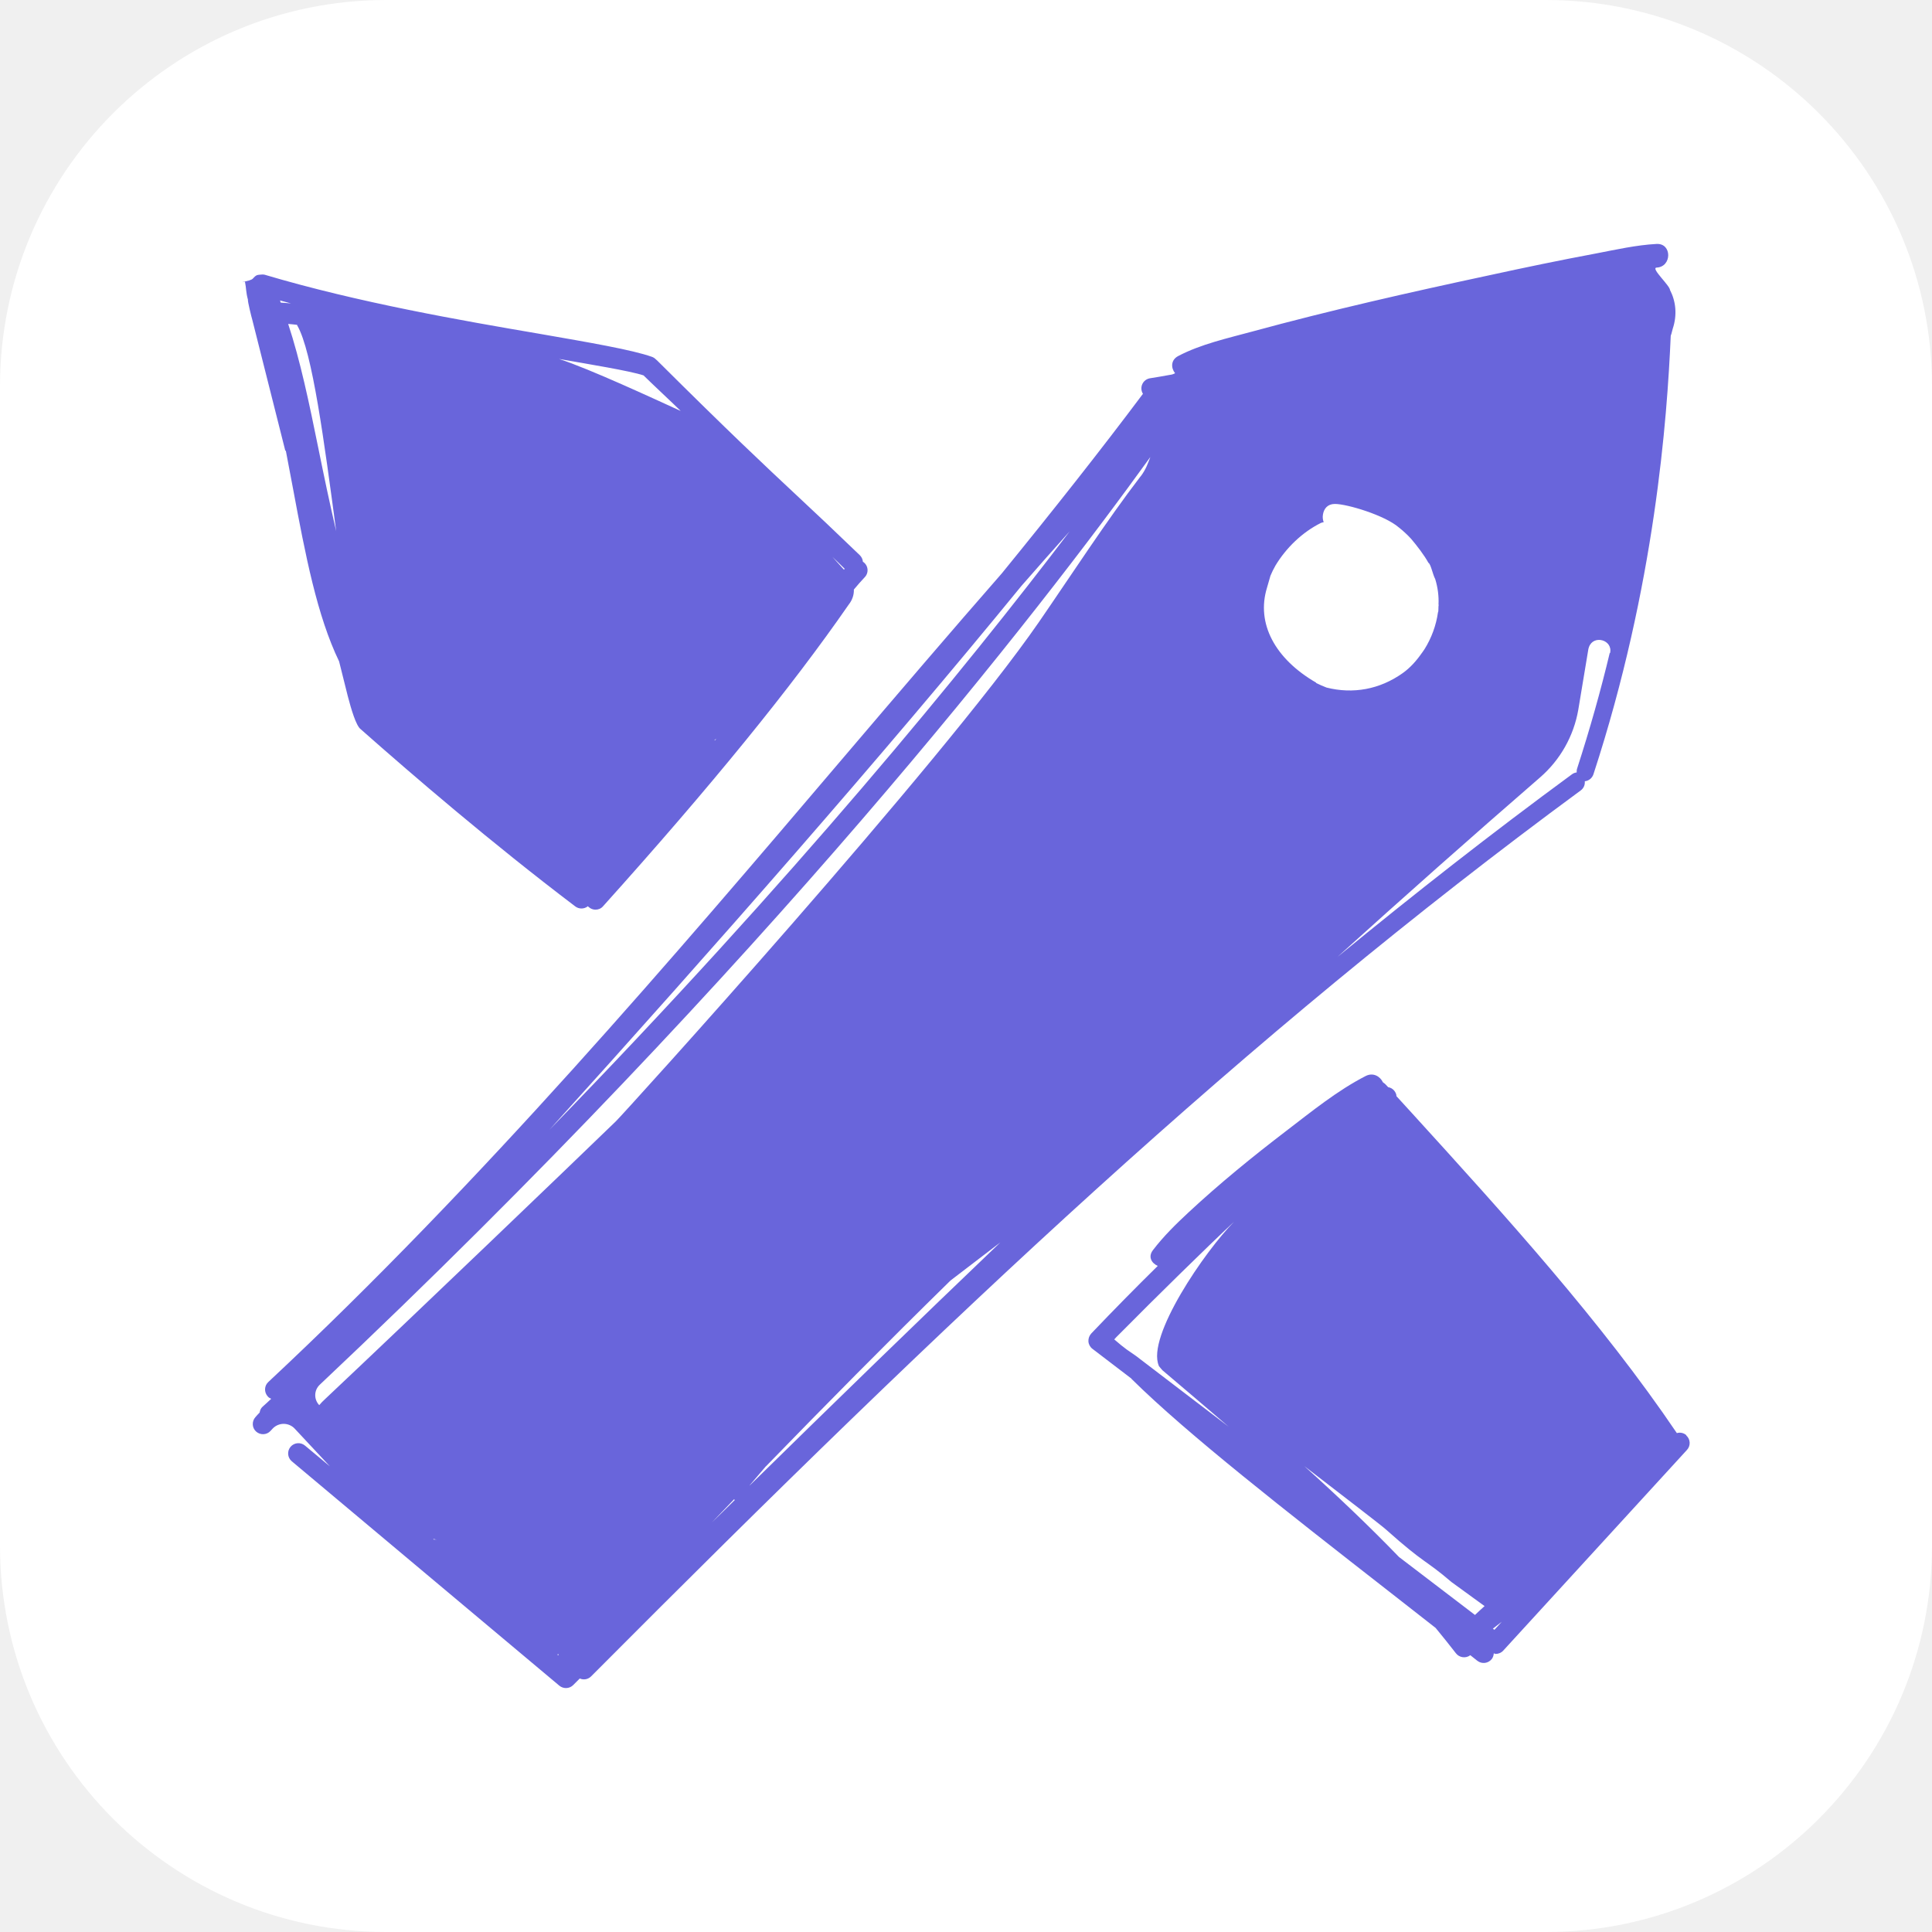
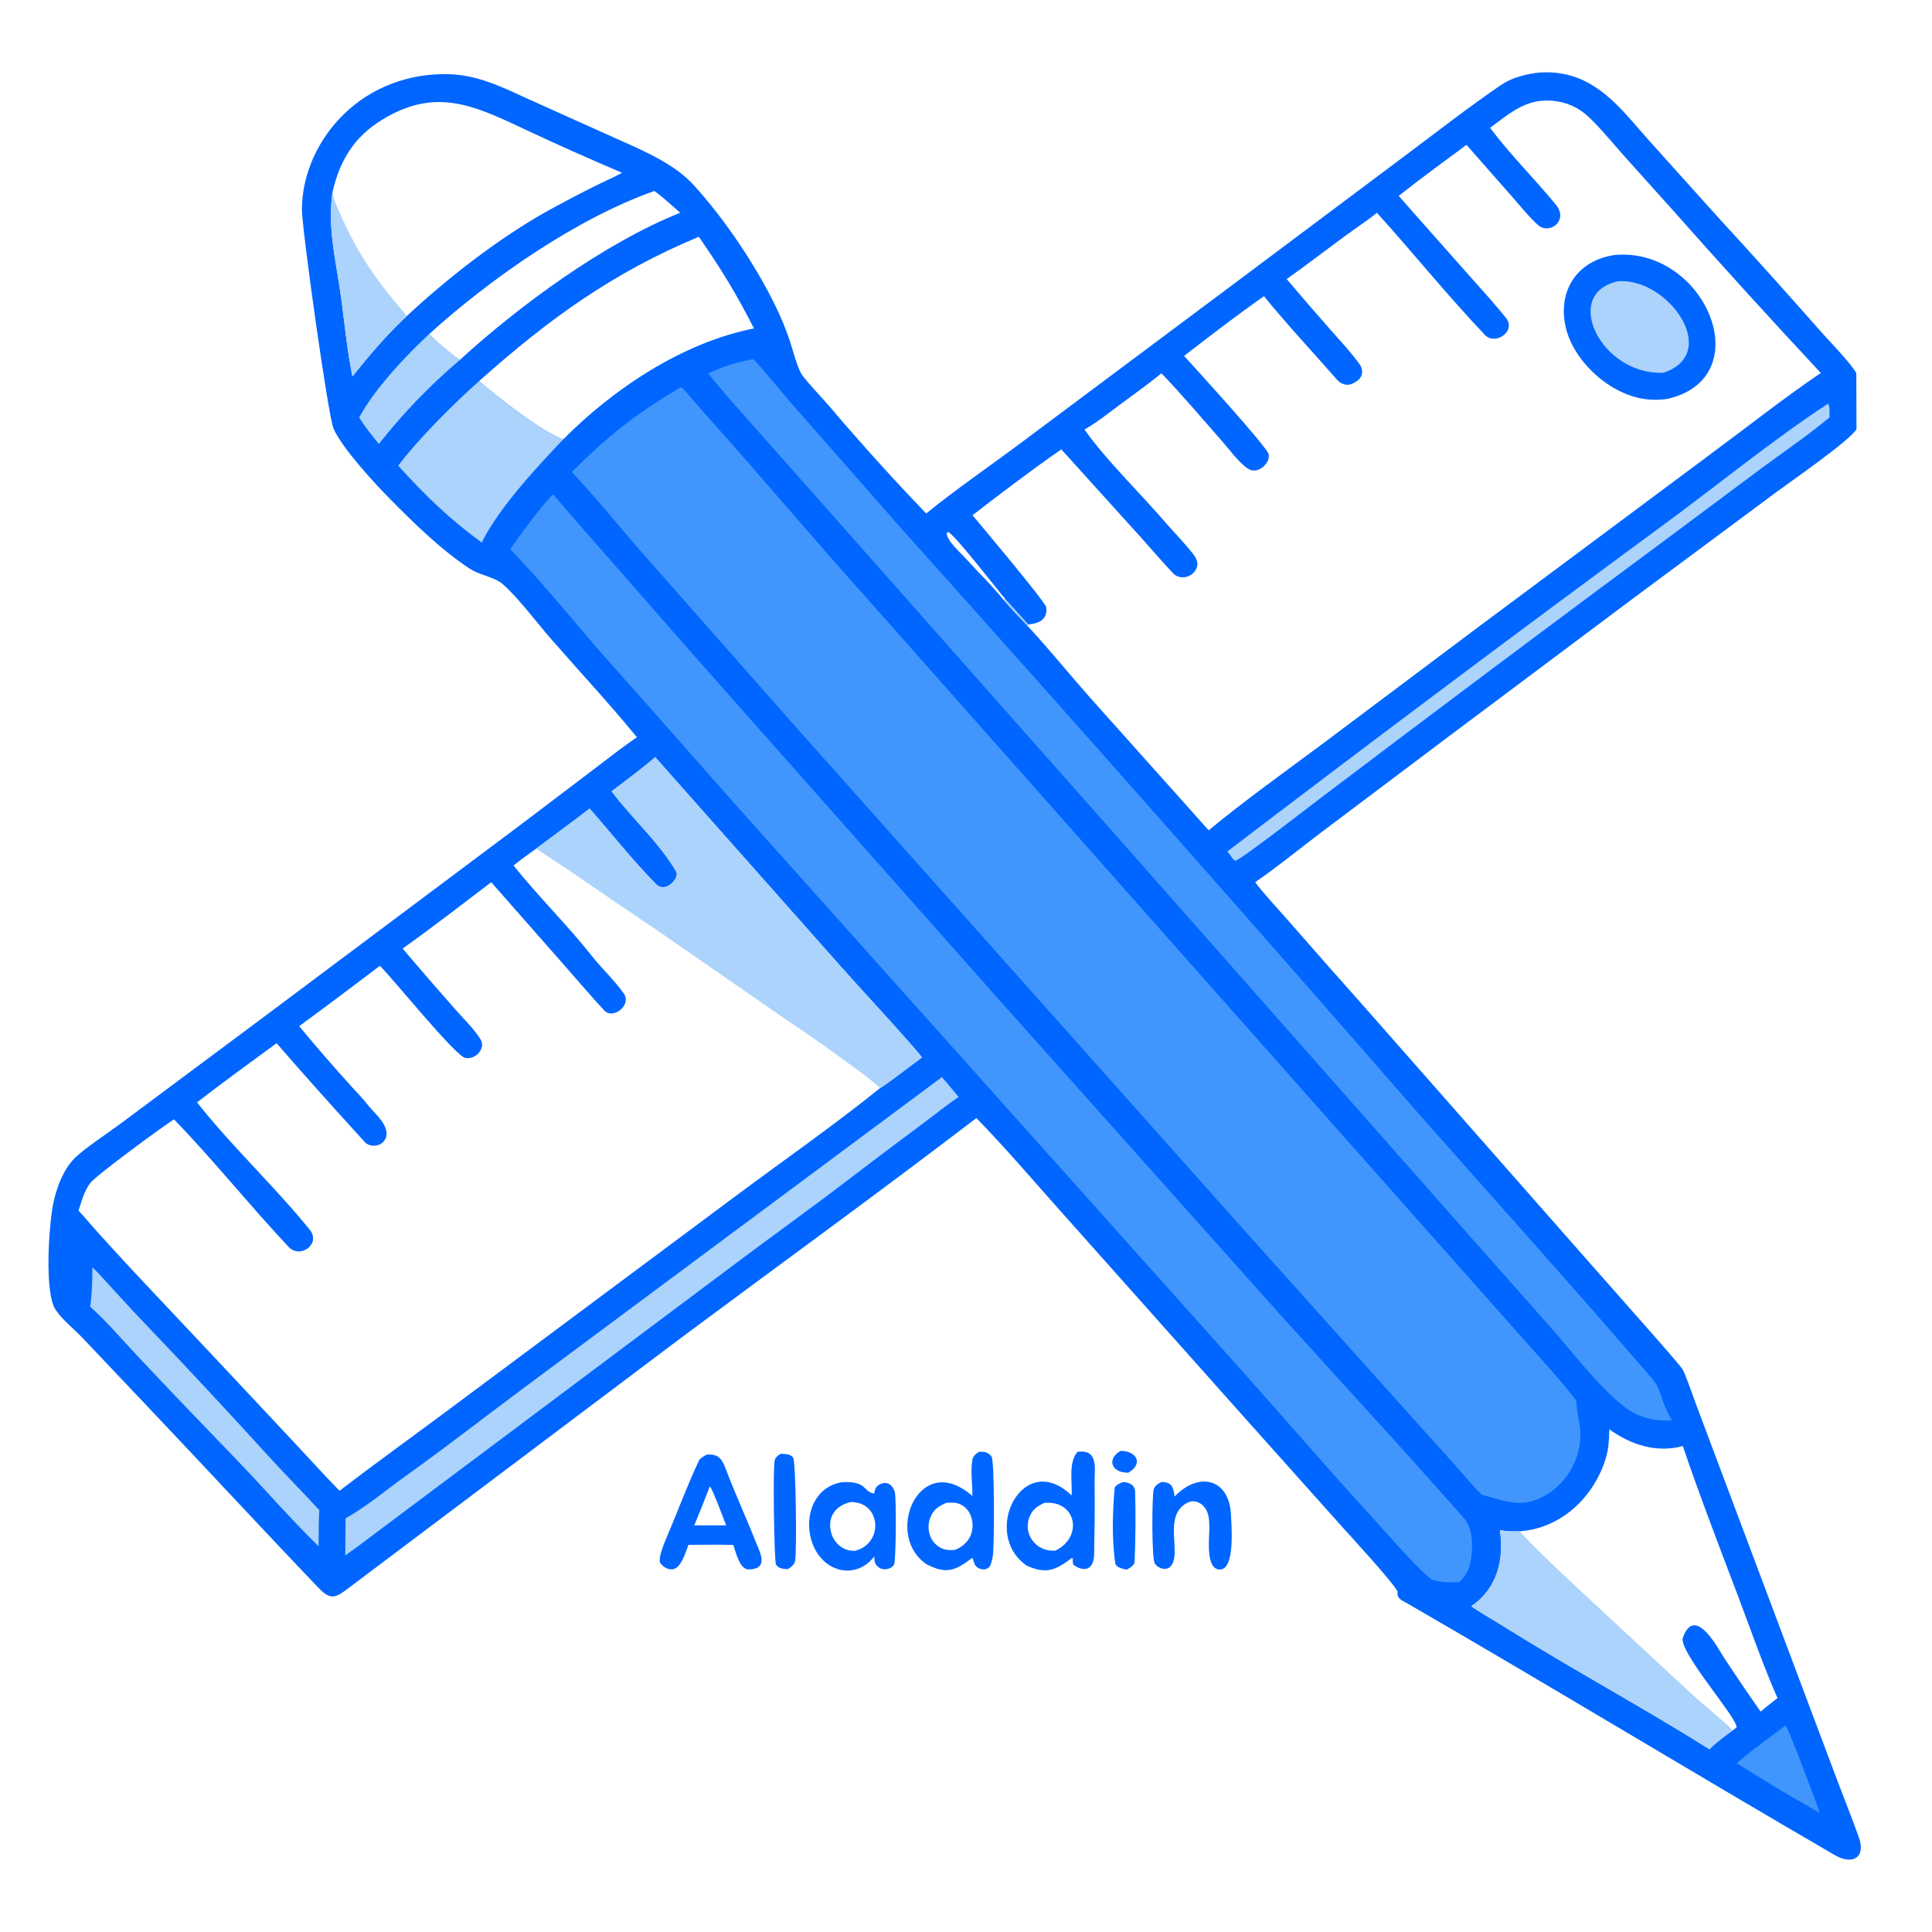
- <svg xmlns="http://www.w3.org/2000/svg" width="1000" height="1000">
-   <rect width="1000" height="1000" rx="200" ry="200" fill="#fff" />
-   <svg viewBox="0 0 107 101" xml:space="preserve" style="fill-rule:evenodd;clip-rule:evenodd;stroke-linejoin:round;stroke-miterlimit:2">
-     <path style="fill:none" d="M24 17h121v121H24z" transform="matrix(.8843 0 0 .83471 -21.223 -14.19)" />
-     <path d="M119.81 105.98a.549.549 0 0 0-.53-.12c-4.19-6.19-9.52-12.06-14.68-17.73l-.85-.93c0-.11-.05-.21-.12-.3a.548.548 0 0 0-.34-.2l-.17-.18-.12-.09c-.15-.32-.53-.56-.95-.35-1.58.81-3 1.97-4.4 3.04-1.87 1.43-3.7 2.92-5.42 4.52-.7.65-1.39 1.33-1.97 2.09-.28.37-.07.72.27.87-1.22 1.2-2.45 2.45-3.68 3.74-.11.12-.17.28-.16.44.01.16.09.31.22.41l2.16 1.65s.01.03.03.04c3.09 3.05 8.51 7.28 14.25 11.76.85.67 1.71 1.34 2.57 2.01.39.47.76.94 1.12 1.4.19.25.55.3.8.11.13.1.26.21.39.31a.57.57 0 0 0 .8-.1c.07-.09.1-.2.11-.31.04 0 .07.03.1.03.15 0 .31-.06.42-.18l10.18-11.12a.56.56 0 0 0-.04-.8l.01-.01Zm-29.23-3.85c.07.09.14.17.21.25 1.16.98 2.4 2.04 3.66 3.12l-5.12-3.91s-.32-.22-.52-.36c-.11-.08-.21-.16-.31-.24l-.38-.32s.07-.07.1-.11l.35-.35c1.72-1.74 4.67-4.64 6.19-6.06-1.61 1.62-4.87 6.37-4.17 7.98h-.01Zm17.53 13.81-4.22-3.22c-1.65-1.71-3.43-3.4-5.24-5.03 2.28 1.76 4.23 3.25 4.52 3.51 2.21 1.97 2.11 1.61 3.63 2.91l1.83 1.33c-.18.16-.36.33-.53.49l.01.01Zm1.06.81-.08-.06c.16-.13.33-.25.49-.38l-.4.44h-.01ZM42.24 51.45c.14.72.27 1.43.4 2.11.69 3.7 1.33 7.03 2.55 9.56l.48 1.92c.19.73.46 1.64.71 1.83 2.85 2.52 7.22 6.28 11.89 9.82.21.16.5.15.7-.01.01.02.03.03.04.04.11.1.24.15.38.15.16 0 .31-.06.42-.19 5.98-6.65 10.43-12.12 13.6-16.7.2-.25.3-.54.29-.84.2-.24.41-.48.6-.68a.558.558 0 0 0-.1-.86.578.578 0 0 0-.17-.36c-1.39-1.34-2.42-2.31-3.46-3.28-1.84-1.72-3.74-3.5-7.77-7.51-.02-.02-.05-.04-.07-.06a.555.555 0 0 0-.22-.14c-1.11-.39-3.39-.78-6.26-1.28-4.22-.72-10-1.72-15.2-3.27h-.04v-.01s-.02 0-.03.02h-.01l.04-.02s-.31.01-.37.04c-.08.04-.14.09-.19.15-.05.06-.09.12-.47.2-.38.08.08 0 .11 0h-.11v.03c.07.34.05.58.16.97-.02.1.21 1.02.24 1.11l1.83 7.26h.03Zm30.95 6.54s-.03.04-.04.05l-.64-.71c.22.21.44.42.68.66Zm-7.09 9.39s-.07.08-.1.12l-.02-.02c.04-.03.08-.07.13-.1h-.01Zm-7.07 8.47Zm3.02-28.57c.35.35 1.74 1.65 2.06 1.97-1.45-.66-5.06-2.34-6.74-2.88 1.65.29 3.93.66 4.68.91Zm-19.18-2.77c.84 1.44 1.5 6.49 2.16 11.4-.37-1.58-.69-3.12-.99-4.6-.52-2.56-1-4.85-1.67-6.88.14.01.31.03.49.05 0 .01 0 .02.02.03h-.01Zm-.29-1.21c-.23-.02-.44-.04-.62-.05-.02-.04-.03-.08-.04-.12l.66.18v-.01Zm-2.22.45v-.02.02ZM118.9 42.57c.04-.23-1.1-1.24-.74-1.26.85-.04.86-1.35 0-1.31-1.13.06-2.27.32-3.37.53-1.98.37-3.95.78-5.92 1.21-4.39.94-8.77 1.93-13.1 3.11-1.36.37-2.86.7-4.11 1.36-.42.22-.4.67-.17.95-.09.05-.18.08-.28.09-.37.07-.74.13-1.11.19a.566.566 0 0 0-.39.86c-2.32 3.1-4.96 6.44-7.82 9.95-2.81 3.21-5.73 6.63-8.72 10.14-9.41 11.06-20.08 23.6-31.9 34.64-.23.21-.24.57-.03.8.05.06.12.1.19.13-.16.15-.32.3-.48.44-.1.09-.14.2-.16.32-.08.08-.16.17-.23.25-.21.23-.2.59.03.8.23.21.59.2.8-.03.04-.04.08-.09.12-.13a.84.84 0 0 1 1.22 0c.69.74 1.34 1.44 1.95 2.09l-1.38-1.15a.57.57 0 0 0-.8.07c-.2.24-.17.6.07.8l14.82 12.43c.11.09.24.13.37.13.15 0 .29-.06.4-.17l.36-.36a.56.56 0 0 0 .63-.12c20.09-20.18 36.27-35.43 54.8-49.06.17-.12.25-.32.23-.51a.57.57 0 0 0 .48-.39c3.42-10.46 4.08-19.72 4.28-24.27 0-.03.01-.05.02-.07.02-.05.03-.1.04-.14.03-.11.05-.19.05-.19.26-.78.17-1.53-.15-2.15v.02ZM82.98 58.94c.9-1.03 1.79-2.04 2.67-3.02-5.76 7.58-15.3 19.26-28.81 33.14 9.2-10.18 18.47-20.73 26.14-30.12Zm-32.55 52.81-.03-.03c.11.02.19.04.2.04a.47.47 0 0 0-.17 0v-.01Zm6.9 6.42-.05-.04.03-.03c.02 0 .03.02.04.02 0 .02-.02.03-.03.05h.01Zm8.36-7.21 1.38-1.44c.01.01.02.03.03.05-.47.46-.94.93-1.42 1.39h.01Zm2.24-2.21c.26-.3.56-.65.87-1.02.01-.01.02-.03.04-.04 3.29-3.39 6.68-6.82 10.18-10.25.02-.02.05-.04.07-.06.86-.66 1.82-1.39 2.72-2.08-4.52 4.32-9.11 8.78-13.88 13.46v-.01Zm21.65-55.88c-1.86 2.42-3.9 5.56-5.63 8.07-5.46 7.91-23.04 27.28-23.43 27.65-2.71 2.62-10.88 10.46-16.09 15.37-.14.13-.25.24-.34.35a.794.794 0 0 1 .03-1.13c24.82-23.4 39.88-42.89 46-51.38-.13.33-.24.69-.55 1.09l.01-.02Zm16.51 7.1-.01.02c0-.02-.02-.07.01-.02Zm-.91-5.13Zm-5.89 9.45c-2.26-1.31-3.32-3.27-2.71-5.25l.19-.66c.08-.19.17-.38.28-.57.59-.98 1.49-1.85 2.52-2.36.05-.02.1-.03.15-.04a.795.795 0 0 1-.04-.43c.05-.31.25-.58.66-.58.67 0 2.75.62 3.54 1.3.24.19.47.4.68.63.3.35.74.92.96 1.33.13.06.23.62.38.91.14.46.2.93.18 1.4 0 .02 0 .02.01.03-.03.07 0 .37-.04.4-.1.72-.36 1.43-.75 2.05-.04.05-.07.11-.11.16 0 .01-.02.02-.03.04-.3.43-.65.83-1.08 1.13-1.26.89-2.73 1.16-4.2.79a6.33 6.33 0 0 1-.57-.25l-.02-.03Zm16.27-1.63c-.49 2.05-1.09 4.19-1.8 6.38-.03.08-.03.16-.03.23-.1.01-.19.05-.27.11-4.44 3.26-8.73 6.62-12.98 10.11 3.67-3.32 7.39-6.62 11.23-9.95a6.409 6.409 0 0 0 2.11-3.74l.56-3.37.03-.1c.25-.71 1.34-.4 1.17.33h-.02Z" style="fill:#6965db;fill-rule:nonzero" transform="matrix(1 0 0 1 -26.41 -29.49)" />
-   </svg>
+ <svg xmlns="http://www.w3.org/2000/svg" width="1024" height="1024" viewBox="0 0 1024 1024">
+   <path fill="white" d="M0 0L1024 0L1024 1024L0 1024L0 0Z" />
+   <path fill="#06F" d="M814.026 38.669C820.452 37.887 826.971 38.435 833.177 40.28C850.984 45.68 862.222 61.347 874.264 74.745L910.586 115.143C928.932 135.109 947.067 155.268 964.987 175.617C969.461 180.652 981.193 192.73 983.875 197.793L983.989 227.471C983.919 227.571 983.847 227.67 983.778 227.771C979.334 234.341 949.576 254.828 941.165 261.085L864.223 318.191L767.6 390.522L700.515 441C689.152 449.594 676.93 459.589 665.276 467.576C668.762 472.492 678.835 483.384 683.172 488.352C696.645 503.797 710.202 519.168 723.842 534.464L839.976 666.413L876.575 707.887C880.964 712.912 887.64 720.456 891.593 725.42C892.851 727 898.02 741.779 899.136 744.828L910.426 774.929L953.595 889.887L974.187 944.686C977.874 954.386 981.726 964.014 985.219 973.787C989.138 984.644 981.76 988.636 972.54 983.282C896.752 939.275 821.858 893.739 745.976 849.879C742.556 847.901 740.354 847.362 740.738 843.515C737.947 838.223 716.382 814.847 711.661 809.59L659.351 751.055L563.766 643.783C548.926 627.21 532.877 608.295 517.489 592.602C466.616 631.504 413.827 669.786 362.351 708.062L183.063 842.964C176.557 847.811 174.076 847.089 168.327 841.075C137.111 808.42 106.455 775.22 75.341 742.469L43.346 708.714C38.824 703.982 33.182 699.695 29.506 694.263C23.408 685.254 25.916 649.859 28.106 638.472C29.703 630.173 33.432 619.982 39.51 613.91C44.882 608.544 58.439 599.705 65.185 594.597L141.468 537.769L276.646 436.601L316.632 406.282C323.32 401.221 330.685 395.405 337.572 390.754C322.926 372.853 307.049 355.837 291.843 338.405C284.489 329.975 274.471 316.528 266.448 309.599C261.958 305.721 254.285 304.9 249.059 301.464C233.74 291.39 219.561 277.478 206.708 264.468C198.353 256.012 181.166 237.342 176.775 227.141C173.898 220.459 159.89 120.486 160.007 110.698C160.232 91.853 168.752 73.669 182.186 60.578C196.983 46.159 216.658 38.92 237.188 39.309C252.746 39.604 265.334 45.762 279.178 52.128L299.315 61.184L326.186 73.252C340.233 79.557 357.069 86.495 367.571 97.981C384.013 115.964 400.825 140.971 411.369 162.891C414.108 168.549 416.493 174.371 418.512 180.324C420.167 185.142 422.757 195.785 425.352 199.093C429.581 204.484 435.567 210.681 440.212 216.068C456.537 235.275 473.442 253.982 490.904 272.161C505.993 259.818 525.504 246.403 541.304 234.591L653.879 150.512L744.627 82.575C761.231 70.135 778.009 57.093 795.085 45.378C800.959 41.348 807.05 39.7 814.026 38.669Z" />
+   <path fill="white" d="M789.782 67.754C801.113 59.337 809.907 51.33 825.234 53.703C830.872 54.573 836.162 56.979 840.523 60.656C846.156 65.428 855.535 76.679 860.85 82.689L887.801 112.705C912.346 140.481 939.837 170.643 965.071 197.687C945.544 210.877 924.169 227.763 905.118 241.815L781.837 333.596L700.334 394.72C681.931 408.384 658.245 425.429 640.624 440.071L577.618 369.598C566.99 357.581 555.195 343.063 544.445 331.565L545.051 330.983C548.111 330.63 551.455 330.051 553.417 327.393C554.538 325.876 554.839 323.616 554.466 321.797C553.843 318.759 520.56 279.165 515.438 273.083C530.404 261.544 546.94 248.96 562.515 238.178L604.536 284.65C610.281 291.038 615.89 297.646 621.783 303.854C624.762 306.992 629.854 306.486 632.676 303.484C635.802 300.157 634.818 296.664 632.243 293.433C627.949 288.046 623.255 283.171 618.686 278.029C605.448 262.501 586.331 244.042 574.817 227.69C579.087 225.139 582.946 222.504 586.898 219.488C596.406 212.232 606.303 205.399 615.595 197.87C626.444 209.135 636.595 221.23 646.957 232.952C651.084 237.62 655.168 243.346 659.914 247.303C661.311 248.468 663.093 249.495 664.984 249.383C667.467 249.234 669.565 247.691 671.044 245.759C672.191 244.262 672.744 242.597 672.403 240.708C671.749 237.083 633.288 194.85 627.587 188.652C641.014 178.241 656.017 166.747 669.93 156.991C682.014 171.849 695.669 186.448 708.342 200.903C711.753 204.795 715.611 204.784 719.532 201.714C722.498 199.463 722.685 195.887 720.531 192.921C715.87 186.503 710.296 180.573 705.036 174.602C697.252 165.788 689.559 156.894 681.957 147.922C692.232 140.653 702.467 132.762 712.642 125.275C717.706 121.549 725.175 116.584 729.799 112.783C749.036 134.105 767.238 156.638 786.998 177.509C792.393 183.208 803.531 175.789 798.429 168.798C792.17 160.932 785.203 153.382 778.527 145.846L741.339 103.855C752.99 94.567 765.279 85.678 777.264 76.78L801.274 104.047C805.106 108.426 811.166 115.886 815.434 119.464C821.325 124.402 831.558 116.935 824.673 108.532C813.441 94.821 800.368 81.923 789.782 67.754Z" />
+   <path fill="#06F" d="M855.786 135.153C903.728 130.776 932.92 199.938 883.974 211.379C871.827 213.266 861.318 209.932 851.219 203.01C840.761 195.581 831.477 183.951 829.371 171.03C826.303 152.203 837.31 137.808 855.786 135.153Z" />
+   <path fill="#ACD3FC" d="M857.452 149.111C883.848 146.768 912.718 187.227 881.654 197.561C848.668 199.016 827.378 155.736 857.452 149.111Z" />
+   <path fill="white" d="M347.271 401.325L444.845 511.372C457.493 525.642 470.593 539.509 483.151 553.861C485.035 556.015 486.938 558.171 488.68 560.443C483.229 564.427 471.573 573.578 466.479 576.696C442.109 596.373 414.129 615.852 388.845 634.72L238.476 746.67C219.026 761.172 199.242 775.358 179.97 790.139C172.224 782.29 164.003 773.147 156.399 765.035L111.591 717.23C88.736 692.788 63.323 666.626 41.621 641.589C43.265 636.683 44.714 630.948 47.995 626.849C51.365 622.638 85.798 597.382 92.203 593.278C112.863 614.498 132.092 638.671 152.449 660.318C158.578 667.885 170.395 659.449 164.203 651.809C145.51 628.746 122.746 607.528 104.432 584.269C118.049 573.7 132.681 563.179 146.609 552.92C161.615 570.326 177.811 588.219 193.315 605.292C196.012 608.262 201.708 607.779 203.85 604.351C208.151 597.47 198.084 589.889 194.423 584.972C191.893 581.794 188.89 578.773 186.311 575.885C176.819 565.436 167.574 554.765 158.582 543.883C172.656 533.58 187.481 522.418 201.364 511.893C208.791 519.295 241.353 559.734 246.651 560.744C248.67 561.129 251.04 560.379 252.639 559.135C254.051 558.036 255.433 555.991 255.517 554.155C255.587 552.601 255.143 551.556 254.315 550.28C250.783 544.838 245.555 539.83 241.255 534.917C231.863 524.292 222.576 513.574 213.395 502.766C228.719 491.851 245.313 479.052 260.365 467.597L300.723 513.468C307.184 520.832 313.578 528.372 320.245 535.543C324.994 540.651 334.812 532.645 330.72 526.733C325.827 519.664 319.096 513.528 313.807 506.816C300.811 490.328 285.168 475.03 272.207 458.744C275.457 455.97 280.66 452.382 284.214 449.766C293.591 442.738 303.252 435.702 312.516 428.563C323.506 441.051 335.877 456.725 347.797 468.688C352.714 473.624 360.387 465.435 358.426 462.024C349.633 446.725 334.849 433.68 324.168 419.415C331.653 413.765 340.249 407.396 347.271 401.325Z" />
+   <path fill="#ACD3FC" d="M347.271 401.325L444.845 511.372C457.493 525.642 470.593 539.509 483.151 553.861C485.035 556.015 486.938 558.171 488.68 560.443C483.229 564.427 471.573 573.578 466.479 576.696C459.749 570.534 453.147 566.208 445.945 560.858C433.843 551.869 421.48 543.773 409.128 535.217L351.186 495.074C334.386 483.758 317.644 472.356 300.962 460.868C295.422 457.108 289.681 453.587 284.214 449.766C293.591 442.738 303.252 435.702 312.516 428.563C323.506 441.051 335.877 456.725 347.797 468.688C352.714 473.624 360.387 465.435 358.426 462.024C349.633 446.725 334.849 433.68 324.168 419.415C331.653 413.765 340.249 407.396 347.271 401.325Z" />
+   <path fill="#4196FD" d="M360.609 205.375C361.008 205.475 361.406 205.576 361.804 205.676C366.765 211.244 371.52 216.989 376.507 222.539C403.811 252.924 430.066 284.404 457.389 314.755L703.783 592.916L797.566 698.64C808.418 711.077 825.761 729.652 835.392 742.206C835.706 751.659 839.441 757.585 836.59 769.065C834.219 778.851 828.001 787.266 819.342 792.406C806.677 799.83 798.482 795.72 785.417 792.251C781.95 789.147 776.204 782.159 772.845 778.383C765.199 769.774 757.495 761.216 749.734 752.711L658.333 650.767L420.217 383.542L340.419 293.065C328.64 279.638 315.076 262.777 303.08 250.166C322.953 230.489 336.407 219.734 360.609 205.375Z" />
+   <path fill="#4196FD" d="M293.112 261.99C293.282 262.154 293.452 262.317 293.622 262.48C300.398 270.595 307.511 278.63 314.484 286.551L368.372 348.062L529.01 529.326L678.768 697.055L738.09 762.344C745.515 770.501 752.877 778.715 760.177 786.985C765.581 792.997 771.049 798.96 776.275 805.159C780.812 810.542 780.636 819.63 779.699 826.284C778.988 831.324 777.122 835.008 773.551 838.571C768.201 838.746 764.464 838.792 759.333 837.376C753.219 833.751 736.28 814.042 730.302 807.532C706.218 781.305 682.916 754.187 659.188 727.597L394.71 431.916C371.148 405.481 347.784 378.638 324.162 352.244C306.716 332.75 288.487 309.551 270.371 291.113C277.208 281.495 285.039 270.467 293.112 261.99Z" />
+   <path fill="#4196FD" d="M397.848 190.604C398.294 190.534 399.331 190.351 399.583 190.616C404.219 195.506 413.797 207.244 417.733 211.812L477.913 280.338C569.714 382.695 660.782 485.708 751.108 589.37C792.725 636.562 834.92 683.288 875.917 731.032C879.612 735.334 880.187 739.836 882.207 744.886C883.244 747.48 884.791 750.337 886.089 752.83C878.461 753.174 874.176 752.442 867.211 749.561C853.396 742.81 834.606 718.068 823.799 705.7L781.335 657.771L604.338 457.335L453.361 286.732L401.174 227.827C392.975 218.486 382.805 207.461 375.329 197.846C384.376 194.089 388.308 192.477 397.848 190.604Z" />
+   <path fill="white" d="M852.961 757.567C864.41 765.805 877.948 770.218 891.926 766.437C900.829 792.671 911.167 819.521 921.01 845.477C927.524 862.653 934.744 883.489 942.129 900.015C939.195 902.325 935.965 904.77 933.163 907.193C926.562 897.763 920.098 888.238 913.773 878.622C911.169 874.722 898.424 849.905 891.969 867.946C889.388 875.16 920.325 909.79 920.455 915.47C919.779 916.021 919.088 916.623 918.373 917.111C914.911 919.55 908.825 924.118 906.064 927.129C871.038 905.117 834.218 885.259 799.092 863.344C792.65 859.324 786.075 855.583 779.748 851.36C793.486 842.163 797.333 826.684 794.968 811.023C799.09 811.741 801.337 811.753 805.461 811.613C825.938 810.197 842.55 795.669 849.767 776.831C852.466 769.789 852.799 765.03 852.961 757.567Z" />
+   <path fill="#ACD3FC" d="M794.968 811.023C799.09 811.741 801.337 811.753 805.461 811.613C814.303 821.427 827.349 833.427 837.108 842.613L896.175 897.436C901.413 902.333 914.873 913.201 918.373 917.111C914.911 919.55 908.825 924.118 906.064 927.129C871.038 905.117 834.218 885.259 799.092 863.344C792.65 859.324 786.075 855.583 779.748 851.36C793.486 842.163 797.333 826.684 794.968 811.023Z" />
+   <path fill="white" d="M176.207 101.829C180.151 84.974 187.657 72.624 202.409 63.55C230.624 46.195 250.885 55.711 277.717 68.336C294.407 76.188 312.848 84.459 329.699 91.56L329.217 91.832C325.095 94.117 320.254 96.16 315.963 98.288C307.437 102.562 298.988 106.989 290.62 111.568C264.234 126.324 237.808 146.91 215.675 167.438C204.78 177.669 196.184 187.76 186.803 199.484C184.365 187.953 182.651 172.113 181.112 160.051C178.476 139.387 173.417 122.46 176.207 101.829Z" />
+   <path fill="#ACD3FC" d="M186.803 199.484C184.365 187.953 182.651 172.113 181.112 160.051C178.476 139.387 173.417 122.46 176.207 101.829C176.989 106.64 180.271 113.33 182.334 117.809C191.286 137.243 201.754 151.479 215.675 167.438C204.78 177.669 196.184 187.76 186.803 199.484Z" />
+   <path fill="white" d="M370.378 125.496C382.126 142.392 390.168 155.537 399.619 174.063C361.954 181.528 325.209 205.885 298.49 232.908C287.396 228.962 263.061 210.047 253.954 201.963C290.784 169.156 324.812 144.47 370.378 125.496Z" />
+   <path fill="#ACD3FC" d="M499.185 570.923C500.441 572.081 506.55 579.641 508.092 581.434C502.366 585.176 495.036 591.121 489.286 595.399C475.807 605.39 462.406 615.485 449.084 625.683C429.355 640.803 408.553 655.608 388.559 670.66L189.075 820.043L182.975 824.412C183.111 817.905 183.093 811.279 183.134 804.762C195.446 797.722 203.984 790.205 215.308 782.105C238.266 765.683 260.613 748.166 283.281 731.416L499.185 570.923Z" />
+   <path fill="#ACD3FC" d="M253.954 201.963C263.061 210.047 287.396 228.962 298.49 232.908C284.698 247.371 264.208 269.414 255.308 287.571C238.07 274.943 225.239 262.513 211.052 246.818C221.924 232.364 240.476 213.982 253.954 201.963Z" />
+   <path fill="#ACD3FC" d="M968.895 213.963C969.93 214.928 969.667 219.644 969.693 221.212C959.46 229.803 944.99 239.825 934.124 247.803L884.388 284.886C822.516 330.691 760.891 376.829 699.517 423.299C694.405 427.193 657.947 455.475 654.711 456.275L653.605 455.388L650.536 451.288C726.626 393.241 803.227 335.868 880.331 279.174C908.206 258.795 940.329 232.565 968.895 213.963Z" />
+   <path fill="white" d="M227.432 177.087C259.914 147.695 305.211 115.977 346.812 101.22C351.433 104.563 356.189 108.953 360.517 112.755C320.45 128.782 275.075 162.011 243.62 190.87C237.284 186.104 233 182.701 227.432 177.087Z" />
+   <path fill="#ACD3FC" d="M48.976 671.778C50.968 673.36 55.913 678.991 57.873 681.094C63.642 687.288 69.257 693.659 75.146 699.763C98.372 724.041 121.28 748.622 143.862 773.5C152.229 782.567 160.884 791.324 169.244 800.436C168.833 806.09 168.939 813.735 168.865 819.541C154.406 805.511 140.615 789.561 126.649 774.993C106.367 753.835 85.903 732.882 66.055 711.315C60.309 705.072 54.166 698.13 47.774 692.612C48.834 685.776 48.895 678.688 48.976 671.778Z" />
+   <path fill="#ACD3FC" d="M227.432 177.087C233 182.701 237.284 186.104 243.62 190.87C227.9 204.218 213.556 219.106 200.804 235.312C197.414 231.095 193.065 225.855 190.386 221.257C198.45 206.22 214.968 188.68 227.432 177.087Z" />
+   <path fill="#4196FD" d="M946.434 914.545C947.976 916.27 963.257 956.673 964.534 961.002C959.307 957.695 953.412 954.497 947.99 951.427C938.721 945.698 929.781 940.519 920.518 934.567C926.459 929.057 939.525 919.718 946.434 914.545Z" />
+   <path fill="white" d="M531.907 317.986C525.97 310.479 518.622 303.519 512.229 296.4C509.33 293.172 501.959 286.8 501.735 282.613L502.604 281.99C506.433 283.873 528.194 312.049 532.927 317.59L531.907 317.986Z" />
+   <path fill="#ACD3FC" d="M532.927 317.59L545.051 330.983L544.445 331.565C540.1 327.043 535.939 322.795 531.907 317.986L532.927 317.59Z" />
+   <path fill="#06F" d="M571.077 769.498C582.662 767.944 579.99 778.785 580.158 786.856C580.412 799.138 580.096 811.641 579.909 823.919C579.796 831.395 575.235 833.621 569.353 829.687C568.403 829.077 568.571 827.251 568.638 826.125L568.149 825.744C559.505 832.145 554.768 834.565 544.16 829.806C519.598 812.838 542.078 767.682 568.019 792.652C568.276 784.676 566.283 775.141 571.077 769.498Z" />
+   <path fill="white" d="M553.517 796.557C570.56 795.041 574.214 814.65 559.466 821.833C557.524 821.95 555.624 821.843 553.759 821.217C550.381 820.108 547.591 817.688 546.016 814.5C544.503 811.393 544.301 807.809 545.453 804.551C547.05 800.115 549.521 798.485 553.517 796.557Z" />
+   <path fill="#06F" d="M518.969 769.458C519.806 769.451 520.672 769.433 521.501 769.55C523.033 769.766 524.819 770.715 525.571 772.099C527.177 775.054 526.918 816.25 526.423 822.673C526.255 824.847 525.857 827.234 525.052 829.266C524.591 830.43 524.127 830.983 522.956 831.488C521.62 832.065 520.092 831.813 518.807 831.223C516.32 830.081 516.319 827.937 515.395 825.65C506.545 832.39 501.641 834.646 490.975 829.01C490.556 828.703 490.141 828.39 489.73 828.072C468.927 811.847 487.871 768.624 515.37 792.924C515.489 786.592 514.367 780.009 515.338 773.966C515.712 771.639 517.118 770.662 518.969 769.458Z" />
+   <path fill="white" d="M501.547 796.548C504.052 796.382 506.31 796.194 508.679 797.19C511.509 798.412 513.683 800.783 514.654 803.709C517.275 811.373 513.55 818.866 505.902 821.521C503.969 821.595 502.032 821.676 500.173 821.053C497.241 820.049 494.829 817.92 493.468 815.135C491.837 811.724 491.708 807.787 493.11 804.276C494.885 799.872 497.52 798.34 501.547 796.548Z" />
+   <path fill="#06F" d="M446.063 785.588C460.065 784.881 456.979 790.538 463.31 791.593C463.404 791.229 463.512 790.867 463.596 790.5C463.729 789.916 463.76 789.407 464.045 788.86C464.623 787.751 465.763 786.932 466.889 786.456C468.311 785.854 469.835 785.812 471.22 786.553C472.853 787.426 473.913 789.365 474.31 791.1C475.104 794.572 474.941 827.952 473.809 829.439C472.73 830.854 471.117 831.601 469.369 831.725C467.609 831.85 466.24 831.272 464.964 830.089C463.544 828.773 463.531 827.351 463.436 825.545C463.425 825.34 463.418 825.134 463.41 824.929C457.748 832.467 448.228 834.77 439.996 829.84C428.68 823.062 425.592 805.605 432.451 794.678C435.734 789.449 440.145 786.833 446.063 785.588Z" />
+   <path fill="white" d="M450.931 796.11C467.147 795.984 468.585 818.32 452.933 822.019C450.76 821.836 449.171 821.74 447.209 820.725C444.021 819.086 441.648 816.205 440.65 812.762C438.178 804.417 442.67 797.923 450.931 796.11Z" />
+   <path fill="#06F" d="M374.475 771C382.125 770.401 383.018 774.45 385.509 780.789C390.934 794.638 396.93 807.818 402.41 821.696C404.735 827.582 404.343 831.769 396.635 831.801C392.115 831.82 389.969 822.706 388.678 818.866L380.625 818.709L364.906 818.797C363.526 822.395 361.639 828.82 358.412 830.995C355.476 832.973 351.512 830.91 349.77 828.13C349.048 824.774 352.215 817.489 353.609 814.224C359.318 800.852 364.321 787.054 370.562 773.943C371.039 772.942 373.519 771.552 374.475 771Z" />
+   <path fill="white" d="M376.249 787.803C377.69 789.256 383.658 805.346 384.875 808.48L377.071 808.474L367.989 808.456C370.809 801.598 373.563 794.714 376.249 787.803Z" />
+   <path fill="#06F" d="M622.574 793.193C635.386 779.743 651.588 783.678 652.431 802.87C652.667 808.252 654.724 831.511 646.78 831.861C638.824 832.211 640.965 815.368 641 809.91C640.886 805.408 640.904 800.955 637.27 797.689C635.861 796.423 633.965 795.618 632.054 795.741C630.195 795.861 628.472 796.822 627.049 797.973C617.072 806.042 626.616 824.374 620.172 830.482C619.326 831.285 618.277 831.58 617.13 831.535C615.192 831.458 613.316 830.385 612.161 828.848C610.308 826.381 610.573 793.927 611.422 789.675C611.861 787.472 613.725 786.567 615.48 785.48C621.258 785.557 621.864 788.228 622.574 793.193Z" />
+   <path fill="#06F" d="M413.712 770.559C414.5 770.568 415.287 770.598 416.072 770.648C417.705 770.768 419.383 771.197 420.392 772.612C421.847 774.654 422.349 822.55 421.453 827.168C420.998 829.516 419.349 830.448 417.526 831.752C416.688 831.693 415.853 831.599 415.022 831.471C413.498 831.222 412.057 830.577 411.274 829.154C410.335 827.446 409.589 778.3 410.579 774.137C411.009 772.33 412.264 771.498 413.712 770.559Z" />
+   <path fill="#06F" d="M595.07 785.54C598.546 785.695 601.551 786.795 601.654 790.841C601.965 803.092 601.882 815.572 601.354 827.813C601.27 829.76 598.692 831.08 597.258 831.917C595.438 831.622 591.434 830.865 591.095 828.516C589.287 816.004 589.645 801.316 590.798 788.716C590.934 787.226 593.907 786.009 595.07 785.54Z" />
+   <path fill="#06F" d="M593.878 769.008C602.197 768.883 606.345 775.684 598.085 780.539C589.379 780.784 586.188 773.532 593.878 769.008Z" />
</svg>
